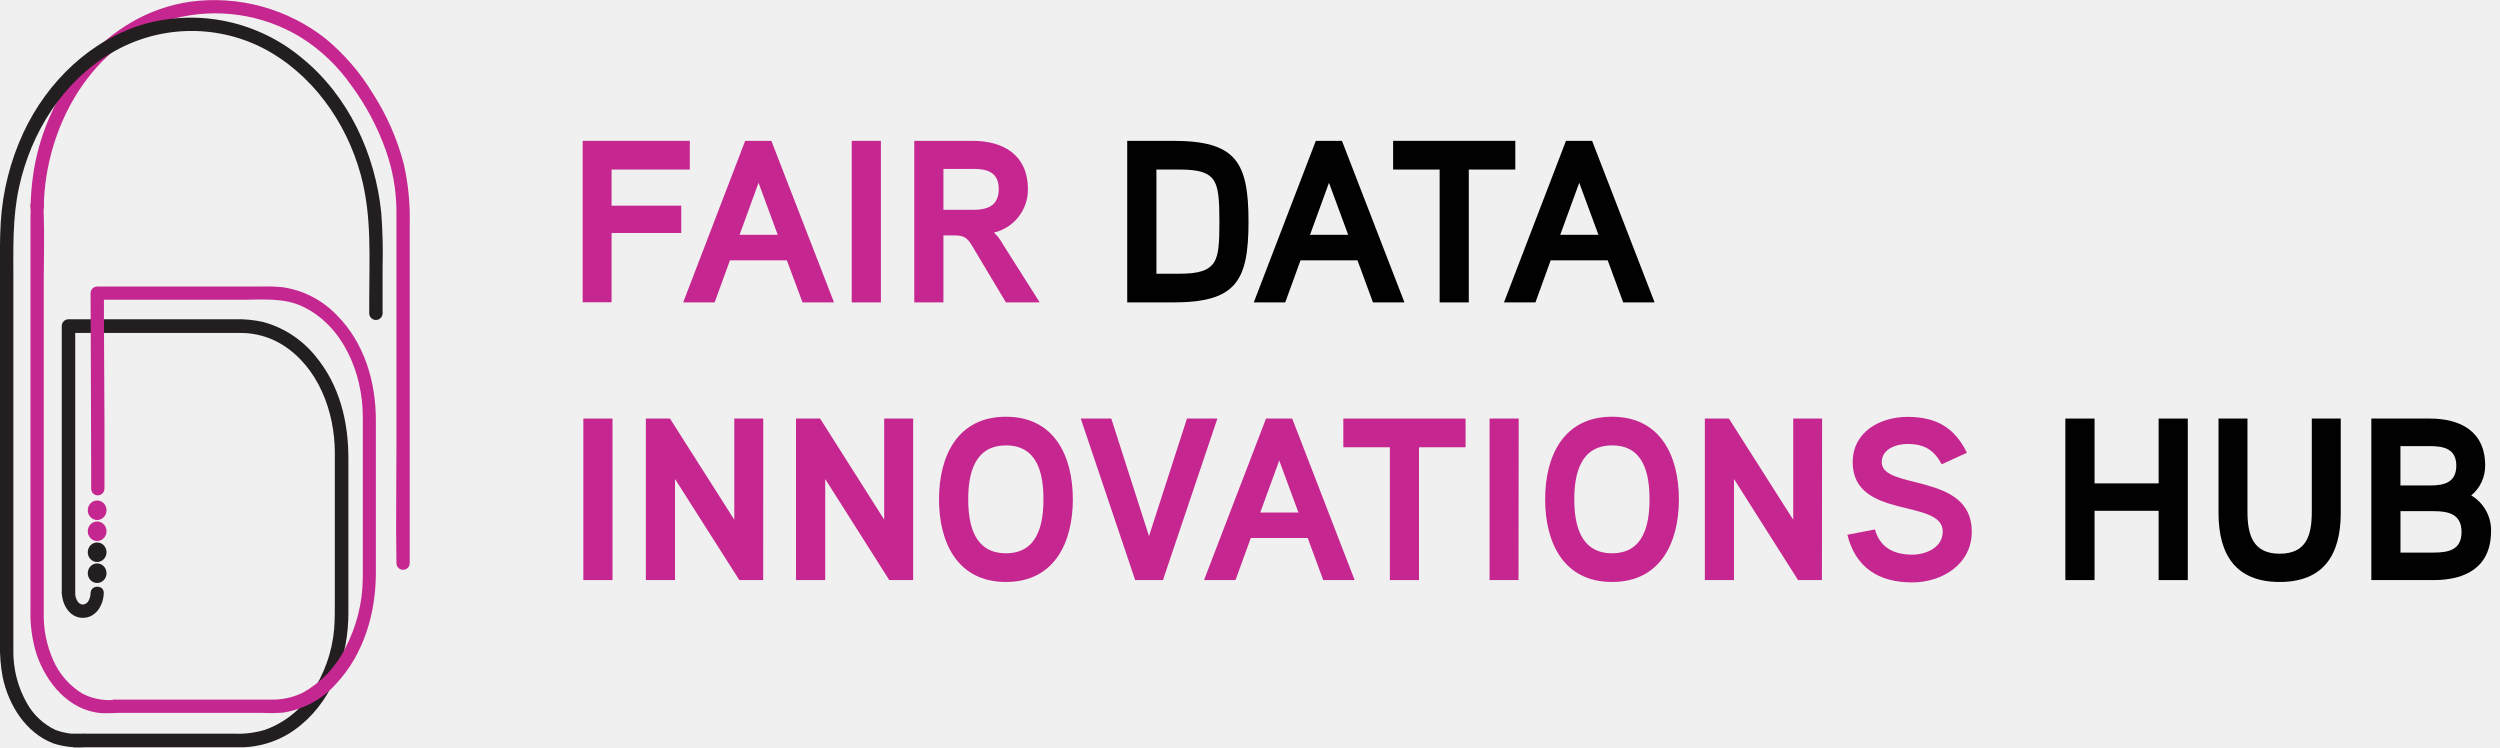
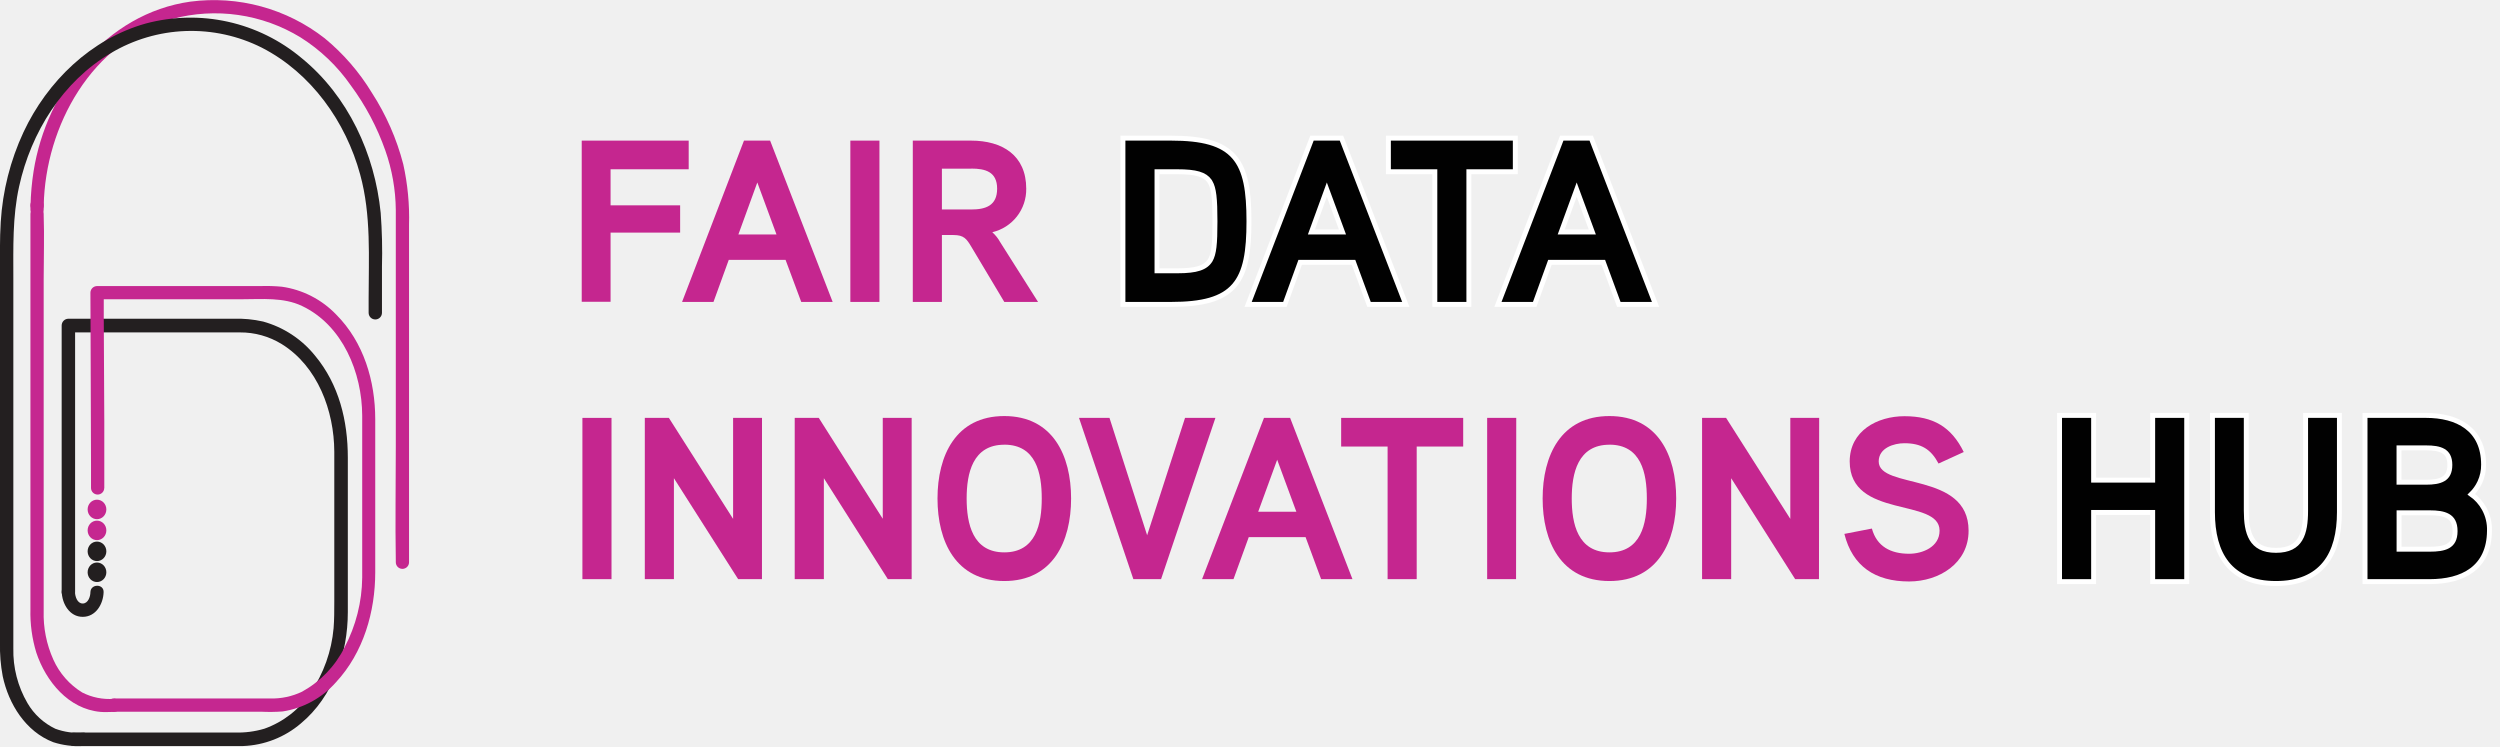
- <svg xmlns="http://www.w3.org/2000/svg" viewBox="0 0 505.18 151">
+ <svg xmlns="http://www.w3.org/2000/svg" width="506" height="151" viewBox="0 0 506 151" fill="none">
+   <g clip-path="url(#clip0_402_41755)">
+     <path d="M15.2 119.92V65.92L13.84 67.28H48.57C51.544 67.261 54.464 68.076 57 69.63C64.31 74.15 67.63 83.15 67.66 91.42C67.66 95.78 67.66 100.13 67.66 104.49V121.84C67.66 123.61 67.66 125.38 67.52 127.14C67.109 131.795 65.519 136.269 62.9 140.14C60.651 143.545 57.355 146.125 53.51 147.49C51.565 148.07 49.538 148.33 47.51 148.26H15C14.637 148.26 14.288 148.404 14.031 148.661C13.774 148.918 13.63 149.267 13.63 149.63C13.63 149.993 13.774 150.342 14.031 150.599C14.288 150.856 14.637 151 15 151H45.47C46.71 151 47.94 151 49.18 151C53.496 150.84 57.632 149.222 60.91 146.41C67.45 140.97 70.4 132.21 70.4 123.91V92.64C70.4 85.16 68.62 77.83 63.76 71.98C61.064 68.638 57.388 66.225 53.25 65.08C51.282 64.636 49.266 64.444 47.25 64.51H13.84C13.48 64.513 13.136 64.657 12.881 64.911C12.627 65.166 12.483 65.51 12.48 65.87V119.92C12.509 120.259 12.665 120.575 12.915 120.806C13.166 121.036 13.495 121.163 13.835 121.163C14.175 121.163 14.504 121.036 14.755 120.806C15.005 120.575 15.161 120.259 15.19 119.92H15.2Z" fill="#231F20" />
+     <path d="M21.11 98.75V85.37L21 64.15V59.23L19.65 60.57H48.95C53.02 60.57 57.35 60.13 61.13 61.93C69.37 65.84 73.28 75.44 73.31 84.12C73.31 87.95 73.31 91.78 73.31 95.62V113.25C73.31 114.48 73.31 115.7 73.31 116.94C73.254 121.843 72.034 126.662 69.75 131C67.861 134.808 64.853 137.948 61.13 140C59.108 140.97 56.882 141.44 54.64 141.37H23.06C22.705 141.37 22.364 141.511 22.113 141.762C21.861 142.014 21.72 142.355 21.72 142.71C21.72 143.065 21.861 143.406 22.113 143.658C22.364 143.909 22.705 144.05 23.06 144.05H52.84C54.293 144.123 55.749 144.107 57.2 144C61.381 143.355 65.203 141.263 68 138.09C73.56 132.09 75.95 123.84 75.95 115.8V84.89C75.95 77.14 73.63 69.27 68.04 63.66C65.106 60.606 61.233 58.623 57.04 58.03C55.614 57.897 54.181 57.853 52.75 57.9H19.64C19.285 57.903 18.946 58.045 18.695 58.295C18.445 58.546 18.303 58.885 18.3 59.24L18.35 72.61L18.42 93.83V98.76C18.42 99.115 18.561 99.456 18.812 99.707C19.064 99.959 19.405 100.1 19.76 100.1C20.115 100.1 20.456 99.959 20.707 99.707C20.959 99.456 21.1 99.115 21.1 98.76L21.11 98.75Z" fill="#C52790" />
+     <path d="M8.85 41.59C9.19 25.4 18.58 8.51 34.85 3.84C39.207 2.666 43.757 2.391 48.224 3.032C52.69 3.673 56.98 5.217 60.83 7.57C64.837 10.091 68.296 13.394 71 17.28C73.979 21.31 76.338 25.762 78 30.49C79.357 34.347 80.07 38.401 80.11 42.49V90.37C80.11 98.05 79.98 105.75 80.11 113.44V113.8C80.11 114.155 80.251 114.496 80.502 114.748C80.754 114.999 81.095 115.14 81.45 115.14C81.805 115.14 82.146 114.999 82.397 114.748C82.649 114.496 82.79 114.155 82.79 113.8V45.5C82.906 41.381 82.513 37.263 81.62 33.24C80.29 28.099 78.138 23.206 75.25 18.75C72.714 14.574 69.493 10.855 65.72 7.75C61.909 4.771 57.543 2.58 52.876 1.306C48.21 0.032 43.336 -0.3 38.54 0.33C21.43 2.73 9.39 18.28 6.8 34.65C6.438 36.947 6.231 39.265 6.18 41.59C6.18 41.945 6.321 42.286 6.572 42.538C6.824 42.789 7.165 42.93 7.52 42.93C7.875 42.93 8.216 42.789 8.468 42.538C8.719 42.286 8.86 41.945 8.86 41.59H8.85Z" fill="#C5268F" />
+     <path d="M8.84 42.44V41.52C8.84 41.344 8.805 41.17 8.738 41.007C8.671 40.845 8.572 40.697 8.448 40.572C8.323 40.448 8.175 40.349 8.013 40.282C7.85 40.215 7.676 40.18 7.5 40.18C7.324 40.18 7.15 40.215 6.987 40.282C6.825 40.349 6.677 40.448 6.552 40.572C6.428 40.697 6.329 40.845 6.262 41.007C6.195 41.17 6.16 41.344 6.16 41.52V42.44C6.16 42.795 6.301 43.136 6.552 43.388C6.804 43.639 7.145 43.78 7.5 43.78C7.855 43.78 8.196 43.639 8.448 43.388C8.699 43.136 8.84 42.795 8.84 42.44Z" fill="#C52790" />
+     <path d="M23.06 141.44C20.843 141.613 18.621 141.17 16.64 140.16C14.062 138.577 12.023 136.252 10.79 133.49C9.408 130.402 8.741 127.042 8.84 123.66V56.54C8.84 52.2 8.99 47.83 8.84 43.54V43.3C8.84 42.945 8.699 42.604 8.448 42.352C8.196 42.101 7.855 41.96 7.5 41.96C7.145 41.96 6.804 42.101 6.552 42.352C6.301 42.604 6.16 42.945 6.16 43.3V123.3C6.08 126.275 6.481 129.243 7.35 132.09C9.29 137.91 13.86 143.51 20.35 144.09C21.25 144.17 22.17 144.09 23.08 144.09C23.435 144.09 23.776 143.949 24.027 143.698C24.279 143.446 24.42 143.105 24.42 142.75C24.42 142.395 24.279 142.054 24.027 141.802C23.776 141.551 23.435 141.41 23.08 141.41L23.06 141.44Z" fill="#C52790" />
+     <path d="M16.86 148.29C14.938 148.435 13.008 148.166 11.2 147.5C8.841 146.376 6.876 144.567 5.56 142.31C3.599 138.946 2.609 135.103 2.7 131.21V56.37C2.7 50.14 2.51 43.86 3.87 37.74C6.27 26.8 12.68 16.5 22.45 10.74C27.04 8.004 32.245 6.47 37.585 6.279C42.925 6.089 48.227 7.248 53 9.65C63 14.78 70 24.65 72.9 35.33C75.16 43.55 74.61 52.14 74.61 60.57V63.31C74.61 63.668 74.752 64.011 75.005 64.265C75.259 64.518 75.602 64.66 75.96 64.66C76.318 64.66 76.661 64.518 76.915 64.265C77.168 64.011 77.31 63.668 77.31 63.31V54C77.409 50.358 77.322 46.713 77.05 43.08C75.86 31.16 70.46 19.43 61.05 11.76C56.741 8.144 51.623 5.619 46.131 4.401C40.639 3.182 34.934 3.305 29.5 4.76C18.43 7.87 9.57 16.46 4.75 26.76C2.092 32.475 0.532 38.639 0.15 44.93C-0.07 48.43 -3.18233e-06 52 -3.18233e-06 55.49C-3.18233e-06 58.82 -3.18233e-06 62.16 -3.18233e-06 65.49V130.08C-0.057 132.356 0.128 134.632 0.55 136.87C1.75 142.51 5.2 148.08 10.78 150.22C12.738 150.851 14.797 151.109 16.85 150.98C17.208 150.98 17.551 150.838 17.805 150.585C18.058 150.331 18.2 149.988 18.2 149.63C18.2 149.272 18.058 148.929 17.805 148.675C17.551 148.422 17.208 148.28 16.85 148.28L16.86 148.29Z" fill="#231F20" />
+     <path d="M12.5 119.85C12.58 122.21 14.08 124.85 16.74 124.85C19.4 124.85 20.9 122.26 20.97 119.85C21.03 118.12 18.35 118.13 18.3 119.85C18.3 120.72 17.85 122.15 16.74 122.15C15.63 122.15 15.2 120.72 15.18 119.85C15.12 118.13 12.44 118.12 12.5 119.85Z" fill="#231F20" />
+     <path d="M19.63 108.86C20.42 108.86 21.06 108.184 21.06 107.35C21.06 106.516 20.42 105.84 19.63 105.84C18.84 105.84 18.2 106.516 18.2 107.35C18.2 108.184 18.84 108.86 19.63 108.86Z" fill="#C52790" stroke="#C52790" stroke-width="0.93" stroke-miterlimit="10" />
+     <path d="M19.63 117.34C20.42 117.34 21.06 116.664 21.06 115.83C21.06 114.996 20.42 114.32 19.63 114.32C18.84 114.32 18.2 114.996 18.2 115.83C18.2 116.664 18.84 117.34 19.63 117.34Z" fill="#231F20" stroke="#231F20" stroke-width="0.93" stroke-miterlimit="10" />
+     <path d="M19.63 104.62C20.42 104.62 21.06 103.944 21.06 103.11C21.06 102.276 20.42 101.6 19.63 101.6C18.84 101.6 18.2 102.276 18.2 103.11C18.2 103.944 18.84 104.62 19.63 104.62Z" fill="#C52790" stroke="#C52790" stroke-width="0.93" stroke-miterlimit="10" />
+     <path d="M19.63 113.1C20.42 113.1 21.06 112.424 21.06 111.59C21.06 110.756 20.42 110.08 19.63 110.08C18.84 110.08 18.2 110.756 18.2 111.59C18.2 112.424 18.84 113.1 19.63 113.1Z" fill="#231F20" stroke="#231F20" stroke-width="0.93" stroke-miterlimit="10" />
+     <path d="M139.39 34.26H123.58V41.56H137.66V47.08H123.58V61.08H117.74V28.46H139.39V34.26Z" fill="#C5268F" />
+     <path d="M168.53 61.11H162.17L159 52.6H147.5L144.41 61.11H138.05L150.58 28.46H155.87L168.53 61.11ZM157.16 47.45L153.28 36.93L149.45 47.45H157.16Z" fill="#C5268F" />
+     <path d="M178 61.11H172.11V28.46H178V61.11Z" fill="#C5268F" />
+     <path d="M200.84 47C201.478 47.573 202.016 48.249 202.43 49L210.1 61.11H203.27L196.63 50C195.63 48.32 195.09 47.57 192.98 47.57H190.64V61.11H184.75V28.46H196.54C202.85 28.46 207.71 31.41 207.71 38.19C207.741 40.222 207.077 42.203 205.827 43.806C204.578 45.408 202.818 46.535 200.84 47ZM196.58 34.14H190.64V42.4H196.58C199.53 42.4 201.82 41.61 201.82 38.19C201.82 34.77 199.44 34.12 196.58 34.12V34.14Z" fill="#C5268F" />
+     <path d="M227.28 61.11V61.61H227.78H237C243.375 61.61 247.4 60.565 249.788 57.823C252.158 55.103 252.79 50.842 252.79 44.79C252.79 38.739 252.16 34.475 249.792 31.752C247.406 29.007 243.38 27.96 237 27.96H227.78H227.28V28.46V61.11ZM238.31 54.81H234.18V34.76H238.31C242.029 34.76 243.855 35.288 244.815 36.663L244.931 36.857C245.3 37.471 245.55 38.302 245.704 39.578C245.857 40.855 245.91 42.537 245.91 44.83C245.91 47.123 245.86 48.758 245.713 49.989C245.568 51.211 245.332 52.003 244.978 52.627C244.031 54.189 242.223 54.81 238.31 54.81Z" fill="#010101" stroke="white" />
+     <path d="M283.8 61.61H284.53L284.266 60.93L271.636 28.28L271.513 27.96H271.17H265.89H265.546L265.423 28.281L252.883 60.931L252.622 61.61H253.35H259.71H260.06L260.18 61.281L263.15 53.1H273.961L276.971 61.283L277.091 61.61H277.44H283.8ZM265.434 46.95L268.553 38.383L271.713 46.95H265.434Z" fill="#010101" stroke="white" />
+     <path d="M306.2 34.76H306.7V34.26V28.46V27.96H306.2H281.51H281.01V28.46V34.26V34.76H281.51H290.41V61.11V61.61H290.91H296.8H297.3V61.11V34.76H306.2Z" fill="#010101" stroke="white" />
+     <path d="M334.35 61.61H335.08L334.816 60.93L322.186 28.28L322.063 27.96H321.72H316.44H316.096L315.973 28.281L303.443 60.931L303.183 61.61H303.91H310.27H310.621L310.74 61.28L313.701 53.1H324.521L327.531 61.283L327.651 61.61H328H334.35ZM315.995 46.95L319.122 38.382L322.283 46.95H315.995Z" fill="#010101" stroke="white" />
+     <path d="M123.77 117.22H117.88V84.58H123.77V117.22Z" fill="#C5268F" />
+     <path d="M154.22 117.22H149.4L136.4 96.79V117.22H130.51V84.58H135.38L148.38 105.02V84.58H154.23L154.22 117.22Z" fill="#C5268F" />
+     <path d="M184.52 117.22H179.7L166.75 96.79V117.22H160.85V84.58H165.72L178.67 105V84.58H184.52V117.22Z" fill="#C5268F" />
+     <path d="M203.27 117.6C193.45 117.6 189.75 109.6 189.75 100.9C189.75 92.2 193.45 84.21 203.27 84.21C213.09 84.21 216.79 92.21 216.79 100.9C216.79 109.59 213.09 117.6 203.27 117.6ZM203.27 90.01C196.86 90.01 195.65 95.81 195.65 100.9C195.65 105.99 196.86 111.8 203.27 111.8C209.68 111.8 210.85 106 210.85 100.9C210.85 95.8 209.72 90 203.27 90V90.01Z" fill="#C5268F" />
+     <path d="M246 84.58L235 117.22H229.39L218.39 84.58H224.56L232.18 108.34L239.85 84.58H246Z" fill="#C5268F" />
+     <path d="M273.74 117.22H267.39L264.25 108.71H252.75L249.66 117.22H243.3L255.83 84.58H261.12L273.74 117.22ZM262.38 103.57L258.5 93.05L254.66 103.57H262.38Z" fill="#C5268F" />
+     <path d="M296.15 90.38H286.74V117.22H280.85V90.38H271.45V84.58H296.15V90.38Z" fill="#C5268F" />
+     <path d="M306.85 117.22H301V84.58H306.89L306.85 117.22Z" fill="#C5268F" />
+     <path d="M325.75 117.6C315.92 117.6 312.23 109.6 312.23 100.9C312.23 92.2 315.92 84.21 325.75 84.21C335.58 84.21 339.26 92.21 339.26 100.9C339.26 109.59 335.57 117.6 325.75 117.6ZM325.75 90.01C319.34 90.01 318.12 95.81 318.12 100.9C318.12 105.99 319.34 111.8 325.75 111.8C332.16 111.8 333.32 106 333.32 100.9C333.32 95.8 332.2 90 325.75 90V90.01Z" fill="#C5268F" />
+     <path d="M368.16 117.22H363.34L350.39 96.79V117.22H344.5V84.58H349.36L362.36 105.02V84.58H368.2L368.16 117.22Z" fill="#C5268F" />
+     <path d="M386.4 117.69C379.52 117.69 374.94 114.61 373.3 108.06L378.87 106.98C379.87 110.63 382.7 112.08 386.4 112.08C389.16 112.08 392.57 110.68 392.57 107.4C392.57 100.67 374.38 105.11 374.38 93.4C374.38 87.23 379.94 84.24 385.46 84.24C391.26 84.24 394.96 86.39 397.46 91.49L392.36 93.82C390.82 90.92 388.86 89.71 385.44 89.71C383.34 89.71 380.25 90.64 380.25 93.4C380.25 99.11 398.44 95.4 398.44 107.4C398.46 114 392.48 117.69 386.4 117.69Z" fill="#C5268F" />
+     <path d="M442.09 117.72H442.59V117.22V84.58V84.08H442.09H436.2H435.7V84.58V97.18H423.75V84.58V84.08H423.25H417.35H416.85V84.58V117.22V117.72H417.35H423.25H423.75V117.22V103.72H435.7V117.22V117.72H436.2H442.09Z" fill="#010101" stroke="white" />
+     <path d="M448.3 84.08H447.8V84.58V103.66C447.8 107.881 448.664 111.498 450.737 114.068C452.826 116.657 456.074 118.1 460.65 118.1C465.225 118.1 468.473 116.668 470.563 114.083C472.636 111.518 473.5 107.9 473.5 103.66V84.58V84.08H473H467.15H466.65V84.58V103.38C466.65 105.708 466.396 107.714 465.535 109.13C464.707 110.492 463.265 111.39 460.65 111.39C458.042 111.39 456.597 110.463 455.766 109.08C454.903 107.644 454.65 105.636 454.65 103.38V84.58V84.08H454.15H448.3Z" fill="#010101" stroke="white" />
+     <path d="M478.68 117.22V117.72H479.18H491.76C495.065 117.72 498.075 117.059 500.278 115.421C502.505 113.767 503.837 111.168 503.87 107.461C503.926 105.904 503.562 104.36 502.816 102.992C502.177 101.819 501.277 100.812 500.19 100.046C500.91 99.344 501.497 98.516 501.921 97.6C502.438 96.48 502.697 95.259 502.68 94.026C502.679 90.477 501.381 87.958 499.222 86.343C497.086 84.746 494.169 84.08 491 84.08H479.18H478.68V84.58V117.22ZM485.56 97.6V90.65H491.06C492.45 90.65 493.655 90.794 494.504 91.286C494.917 91.526 495.245 91.847 495.474 92.285C495.706 92.726 495.85 93.313 495.85 94.1C495.85 95.653 495.305 96.472 494.518 96.942C493.676 97.444 492.472 97.6 491.06 97.6H485.56ZM485.57 111.16V103.79H491.76C493.247 103.79 494.542 103.937 495.457 104.463C495.902 104.72 496.257 105.065 496.505 105.539C496.755 106.016 496.91 106.65 496.91 107.5C496.91 108.35 496.755 108.981 496.507 109.453C496.261 109.92 495.908 110.259 495.464 110.509C494.551 111.025 493.256 111.16 491.76 111.16H485.57Z" fill="#010101" stroke="white" />
+   </g>
  <defs>
-     <style>.cls-1,.cls-5{fill:#231f20;}.cls-2,.cls-4{fill:#c52790;}.cls-3{fill:#c5268f;}.cls-4{stroke:#c52790;}.cls-4,.cls-5{stroke-miterlimit:10;stroke-width:0.93px;}.cls-5{stroke:#231f20;}.cls-6{fill:#010101;}</style>
+     <clipPath id="clip0_402_41755">
+       <rect width="505.18" height="151" fill="white" />
+     </clipPath>
  </defs>
-   <g id="Layer_2" data-name="Layer 2">
-     <g id="Layer_1-2" data-name="Layer 1">
-       <g id="Layer_14" data-name="Layer 14">
-         <path class="cls-1" d="M15.2,119.92v-54l-1.36,1.36H48.57A15.94,15.94,0,0,1,57,69.63c7.31,4.52,10.63,13.52,10.66,21.79,0,4.36,0,8.71,0,13.07v17.35c0,1.77,0,3.54-.14,5.3a27.51,27.51,0,0,1-4.62,13,18.79,18.79,0,0,1-9.39,7.35,18.76,18.76,0,0,1-6,.77H15A1.36,1.36,0,0,0,15,151H45.47c1.24,0,2.47,0,3.71,0a19.1,19.1,0,0,0,11.73-4.59c6.54-5.44,9.49-14.2,9.49-22.5V92.64c0-7.48-1.78-14.81-6.64-20.66a20.55,20.55,0,0,0-10.51-6.9,23.72,23.72,0,0,0-6-.57H13.84a1.37,1.37,0,0,0-1.36,1.36v54.05a1.36,1.36,0,0,0,2.71,0Z" />
-         <path class="cls-2" d="M21.11,98.75l0-13.38L21,64.15V59.23l-1.35,1.34h29.3c4.07,0,8.4-.44,12.18,1.36,8.24,3.91,12.15,13.51,12.18,22.19,0,3.83,0,7.66,0,11.5v17.63c0,1.23,0,2.45,0,3.69A30.94,30.94,0,0,1,69.75,131a20.86,20.86,0,0,1-8.62,9,14,14,0,0,1-6.49,1.37H23.06a1.34,1.34,0,0,0,0,2.68H52.84A35.22,35.22,0,0,0,57.2,144,18.07,18.07,0,0,0,68,138.09c5.56-6,7.95-14.25,7.95-22.29V84.89c0-7.75-2.32-15.62-7.91-21.23a18.93,18.93,0,0,0-11-5.63,34.11,34.11,0,0,0-4.29-.13H19.64a1.35,1.35,0,0,0-1.34,1.34l.05,13.37.07,21.22,0,4.93a1.34,1.34,0,0,0,2.68,0Z" />
-         <path class="cls-3" d="M8.85,41.59c.34-16.19,9.73-33.08,26-37.75A33.24,33.24,0,0,1,60.83,7.57,35.28,35.28,0,0,1,71,17.28a50.27,50.27,0,0,1,7,13.21,37.25,37.25,0,0,1,2.11,12V90.37c0,7.68-.13,15.38,0,23.07v.36a1.34,1.34,0,0,0,2.68,0V45.5a50.1,50.1,0,0,0-1.17-12.26,49.39,49.39,0,0,0-6.37-14.49,43.45,43.45,0,0,0-9.53-11A36.43,36.43,0,0,0,38.54.33C21.43,2.73,9.39,18.28,6.8,34.65a52,52,0,0,0-.62,6.94,1.34,1.34,0,0,0,2.68,0Z" />
-         <path class="cls-2" d="M8.84,42.44v-.92a1.34,1.34,0,1,0-2.68,0h0v.92a1.34,1.34,0,0,0,2.68,0Z" />
-         <path class="cls-2" d="M23.06,141.44a12.07,12.07,0,0,1-6.42-1.28,15,15,0,0,1-5.85-6.67,22.45,22.45,0,0,1-1.95-9.83V56.54c0-4.34.15-8.71,0-13V43.3a1.34,1.34,0,0,0-2.68,0v80a27.57,27.57,0,0,0,1.19,8.79c1.94,5.82,6.51,11.42,13,12,.9.08,1.82,0,2.73,0a1.34,1.34,0,0,0,0-2.68Z" />
-         <path class="cls-1" d="M16.86,148.29a13.45,13.45,0,0,1-5.66-.79,13,13,0,0,1-5.64-5.19,21.06,21.06,0,0,1-2.86-11.1V56.37c0-6.23-.19-12.51,1.17-18.63,2.4-10.94,8.81-21.24,18.58-27A31.77,31.77,0,0,1,53,9.65c10,5.13,17,15,19.9,25.68,2.26,8.22,1.71,16.81,1.71,25.24v2.74a1.35,1.35,0,0,0,2.7,0V54a107.45,107.45,0,0,0-.26-10.92c-1.19-11.92-6.59-23.65-16-31.32a35,35,0,0,0-31.55-7c-11.07,3.11-19.93,11.7-24.75,22A50.32,50.32,0,0,0,.15,44.93C-.07,48.43,0,52,0,55.49c0,3.33,0,6.67,0,10v64.59a32.26,32.26,0,0,0,.55,6.79c1.2,5.64,4.65,11.21,10.23,13.35a16.42,16.42,0,0,0,6.07.76,1.35,1.35,0,0,0,0-2.7Z" />
-         <path class="cls-1" d="M12.5,119.85c.08,2.36,1.58,5,4.24,5s4.16-2.59,4.23-5c.06-1.73-2.62-1.72-2.67,0,0,.87-.45,2.3-1.56,2.3s-1.54-1.43-1.56-2.3C15.12,118.13,12.44,118.12,12.5,119.85Z" />
-         <ellipse class="cls-4" cx="19.63" cy="107.35" rx="1.43" ry="1.51" />
-         <ellipse class="cls-5" cx="19.63" cy="115.83" rx="1.43" ry="1.51" />
-         <ellipse class="cls-4" cx="19.63" cy="103.11" rx="1.43" ry="1.51" />
-         <ellipse class="cls-5" cx="19.63" cy="111.59" rx="1.43" ry="1.51" />
-       </g>
-       <path class="cls-3" d="M139.39,34.26H123.58v7.3h14.08v5.52H123.58v14h-5.84V28.46h21.65Z" />
-       <path class="cls-3" d="M168.53,61.11h-6.36L159,52.6h-11.5l-3.09,8.51h-6.36l12.53-32.65h5.29ZM157.16,47.45l-3.88-10.52-3.83,10.52Z" />
-       <path class="cls-3" d="M178,61.11h-5.89V28.46H178Z" />
-       <path class="cls-3" d="M200.84,47a7.65,7.65,0,0,1,1.59,2l7.67,12.11h-6.83L196.63,50c-1-1.68-1.54-2.43-3.65-2.43h-2.34V61.11h-5.89V28.46h11.79c6.31,0,11.17,2.95,11.17,9.73A8.91,8.91,0,0,1,200.84,47Zm-4.26-12.86h-5.94V42.4h5.94c2.95,0,5.24-.79,5.24-4.21S199.44,34.12,196.58,34.12Z" />
-       <path class="cls-6" d="M237,61.11h-9.22V28.46H237c12.72,0,15.29,4.21,15.29,16.33S249.71,61.11,237,61.11Zm8.37-24.51c-1.08-1.78-3.18-2.34-7.06-2.34h-4.63V55.31h4.63c3.92,0,6-.61,7.1-2.43.8-1.41,1-3.46,1-8.05S246.2,38,245.36,36.6Z" />
-       <path class="cls-6" d="M283.8,61.11h-6.36l-3.13-8.51H262.8l-3.09,8.51h-6.36l12.54-32.65h5.28ZM272.43,47.45l-3.88-10.52-3.83,10.52Z" />
-       <path class="cls-6" d="M306.2,34.26h-9.4V61.11h-5.89V34.26h-9.4v-5.8H306.2Z" />
-       <path class="cls-6" d="M334.35,61.11H328l-3.13-8.51H313.35l-3.08,8.51h-6.36l12.53-32.65h5.28ZM323,47.45l-3.88-10.52-3.84,10.52Z" />
-       <path class="cls-3" d="M123.77,117.22h-5.89V84.58h5.89Z" />
-       <path class="cls-3" d="M154.22,117.22H149.4l-13-20.43v20.43h-5.89V84.58h4.87l13,20.44V84.58h5.85Z" />
-       <path class="cls-3" d="M184.52,117.22H179.7L166.75,96.79v20.43h-5.9V84.58h4.87L178.67,105V84.58h5.85Z" />
-       <path class="cls-3" d="M203.27,117.6c-9.82,0-13.52-8-13.52-16.7s3.7-16.69,13.52-16.69,13.52,8,13.52,16.69S213.09,117.6,203.27,117.6Zm0-27.59c-6.41,0-7.62,5.8-7.62,10.89s1.21,10.9,7.62,10.9,7.58-5.8,7.58-10.9S209.72,90,203.27,90Z" />
-       <path class="cls-3" d="M246,84.58l-11,32.64h-5.61l-11-32.64h6.17l7.62,23.76,7.67-23.76Z" />
-       <path class="cls-3" d="M273.74,117.22h-6.35l-3.14-8.51h-11.5l-3.09,8.51H243.3l12.53-32.64h5.29Zm-11.36-13.65L258.5,93.05l-3.84,10.52Z" />
-       <path class="cls-3" d="M296.15,90.38h-9.41v26.84h-5.89V90.38h-9.4v-5.8h24.7Z" />
-       <path class="cls-3" d="M306.85,117.22H301V84.58h5.89Z" />
-       <path class="cls-3" d="M325.75,117.6c-9.83,0-13.52-8-13.52-16.7s3.69-16.69,13.52-16.69,13.51,8,13.51,16.69S335.57,117.6,325.75,117.6Zm0-27.59c-6.41,0-7.63,5.8-7.63,10.89s1.22,10.9,7.63,10.9,7.57-5.8,7.57-10.9S332.2,90,325.75,90Z" />
-       <path class="cls-3" d="M368.16,117.22h-4.82L350.39,96.79v20.43H344.5V84.58h4.86l13,20.44V84.58h5.84Z" />
-       <path class="cls-3" d="M386.4,117.69c-6.88,0-11.46-3.08-13.1-9.63l5.57-1.08c1,3.65,3.83,5.1,7.53,5.1,2.76,0,6.17-1.4,6.17-4.68,0-6.73-18.19-2.29-18.19-14,0-6.17,5.56-9.16,11.08-9.16,5.8,0,9.5,2.15,12,7.25l-5.1,2.33c-1.54-2.9-3.5-4.11-6.92-4.11-2.1,0-5.19.93-5.19,3.69,0,5.71,18.19,2,18.19,14C398.46,114,392.48,117.69,386.4,117.69Z" />
-       <path class="cls-6" d="M442.09,117.22H436.2v-14H423.25v14h-5.9V84.58h5.9v13.1H436.2V84.58h5.89Z" />
-       <path class="cls-6" d="M473,103.66c0,8.37-3.42,13.94-12.35,13.94s-12.35-5.61-12.35-13.94V84.58h5.85v18.8c0,4.54,1,8.51,6.5,8.51s6.5-3.83,6.5-8.51V84.58H473Z" />
-       <path class="cls-6" d="M491.76,117.22H479.18V84.58H491c6.22,0,11.18,2.62,11.18,9.45a7.74,7.74,0,0,1-2.81,6.08,8.19,8.19,0,0,1,4,7.34C503.31,114.61,498.26,117.22,491.76,117.22Zm-.7-27.07h-6V98.1h6c2.85,0,5.29-.61,5.29-4S493.86,90.15,491.06,90.15Zm.7,13.14h-6.69v8.37h6.69c3,0,5.65-.52,5.65-4.16S494.75,103.29,491.76,103.29Z" />
-     </g>
-   </g>
</svg>
